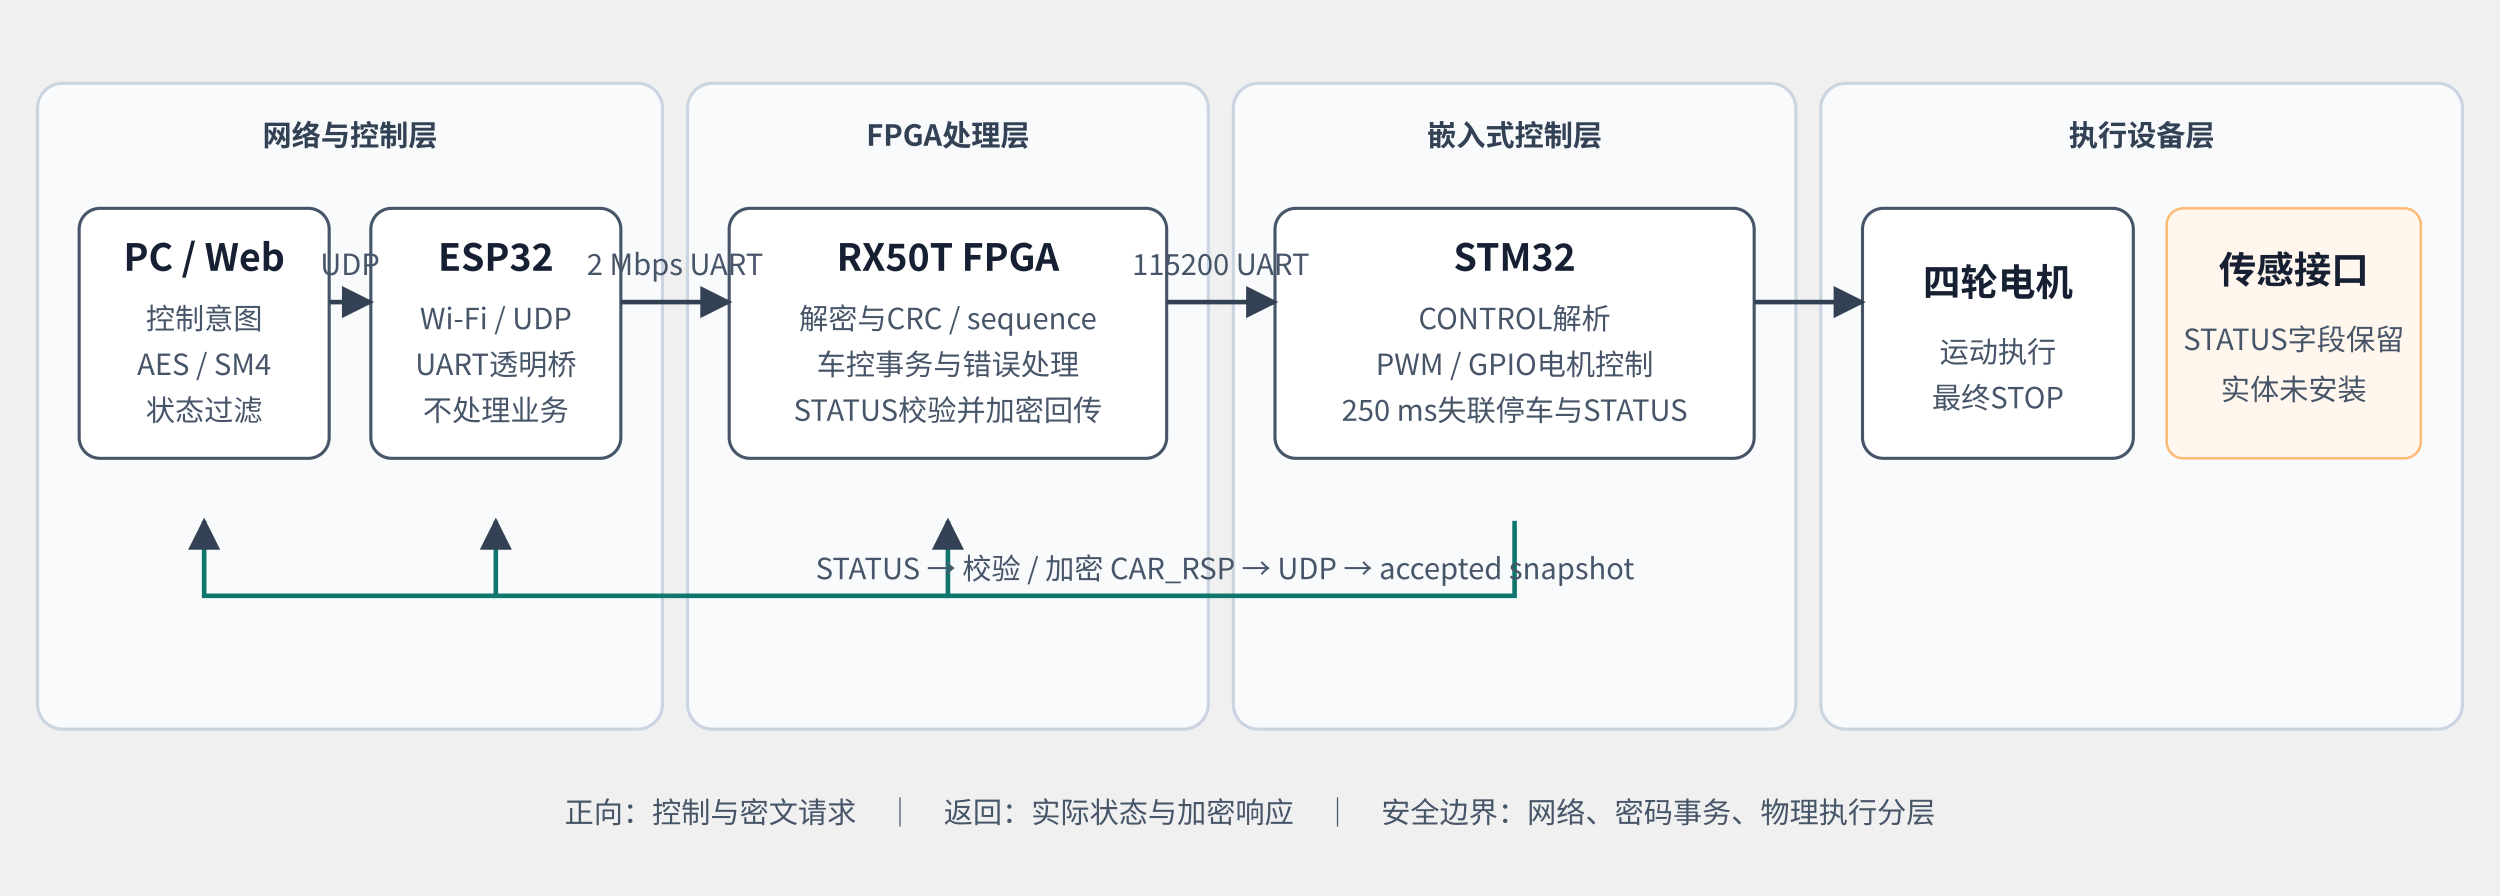
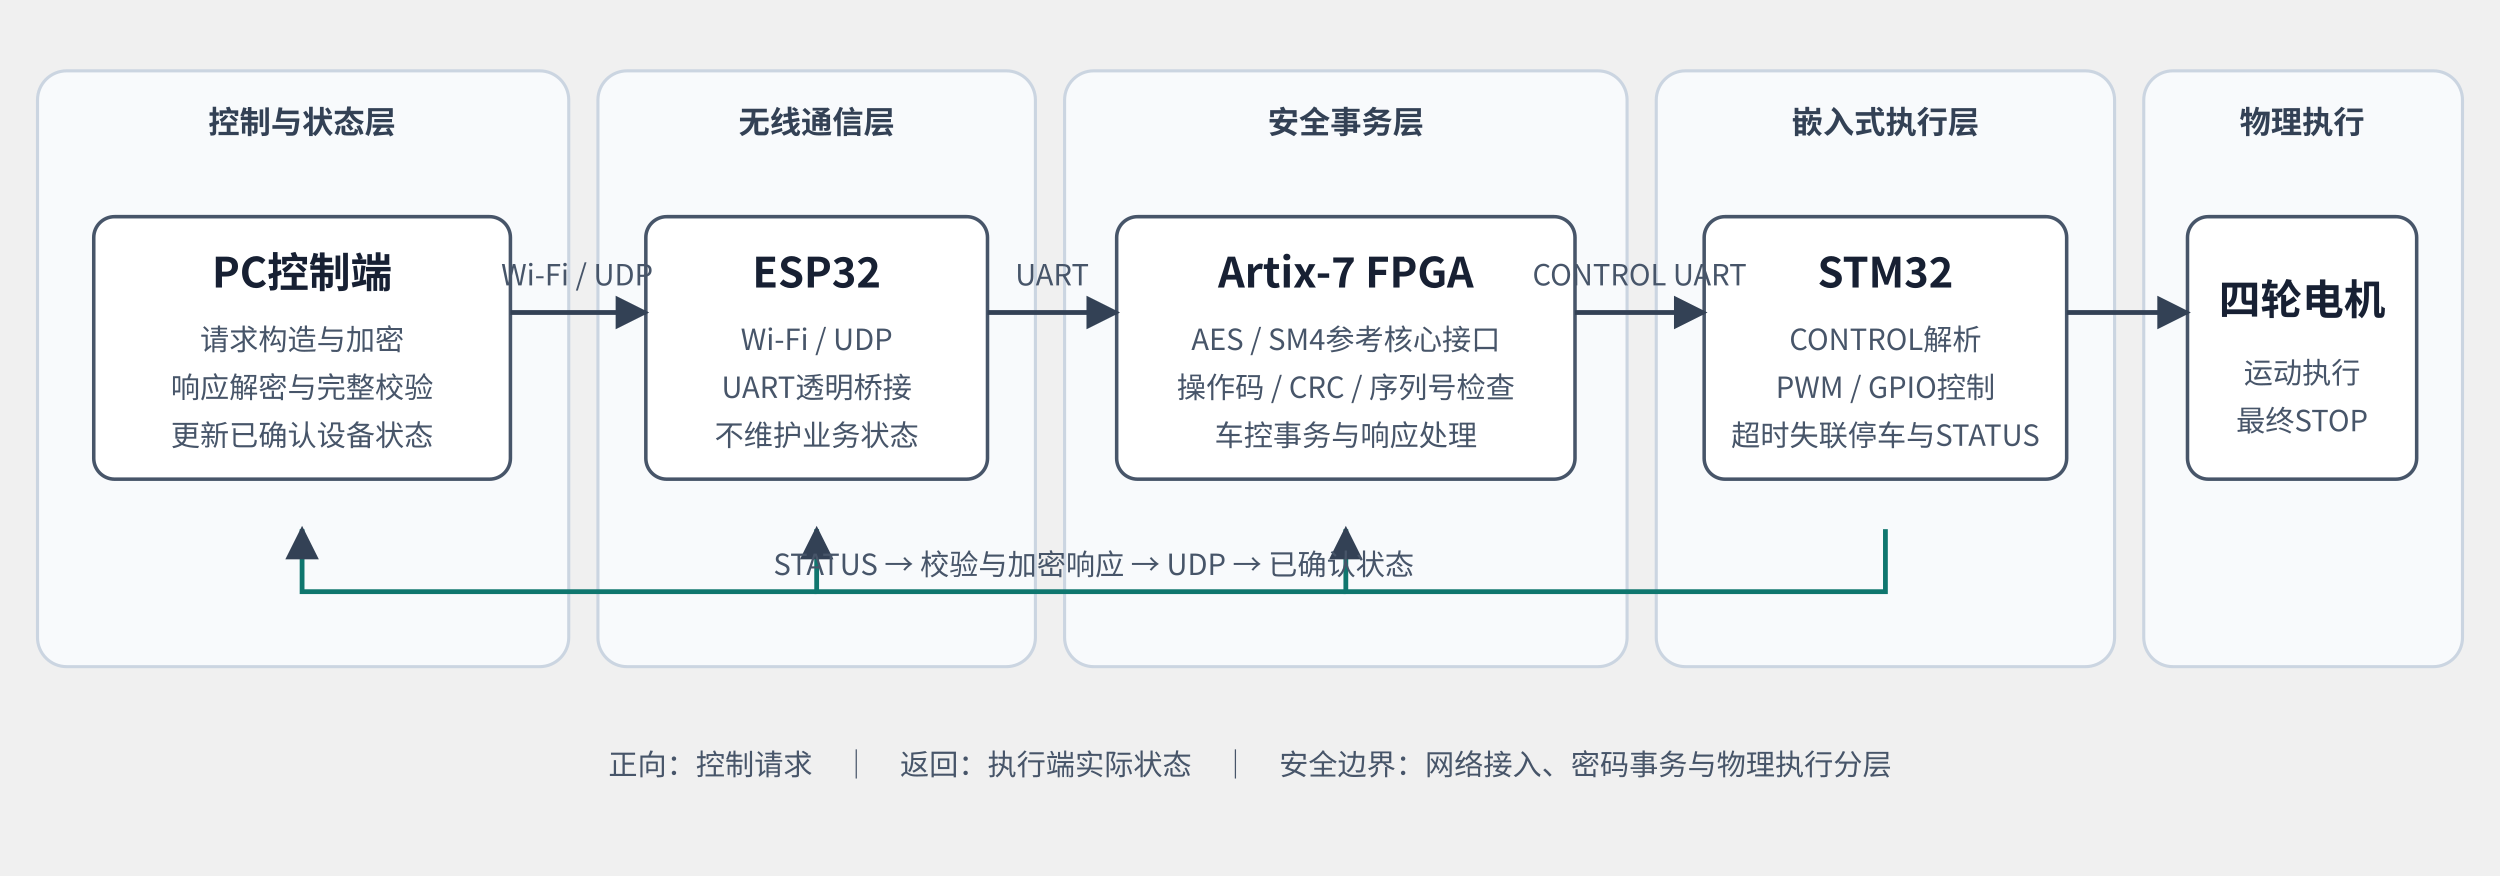
- <svg xmlns="http://www.w3.org/2000/svg" width="1200" height="430" viewBox="0 0 1200 430">
+ <svg xmlns="http://www.w3.org/2000/svg" width="1200" height="420" viewBox="0 0 1200 420">
  <defs>
    <marker id="arrow" viewBox="0 0 10 10" refX="9" refY="5" markerWidth="7" markerHeight="7" orient="auto-start-reverse">
      <path d="M 0 0 L 10 5 L 0 10 z" fill="#334155" />
    </marker>
    <style>
      text { font-family: "Microsoft YaHei", "Noto Sans CJK SC", sans-serif; fill: #172033; }
-       .layer { fill: #f8fafc; stroke: #cbd5e1; stroke-width: 1.5; rx: 12; }
-       .box { fill: #ffffff; stroke: #475569; stroke-width: 1.5; rx: 10; }
-       .title { font-size: 18px; font-weight: 700; }
+       .group { fill: #f8fafc; stroke: #cbd5e1; stroke-width: 1.5; rx: 14; }
+       .box { fill: #ffffff; stroke: #475569; stroke-width: 1.7; rx: 10; }
+       .title { font-size: 20px; font-weight: 700; }
      .small { font-size: 14px; fill: #475569; }
-       .label { font-size: 14px; font-weight: 600; fill: #334155; }
-       .flow { fill: none; stroke: #334155; stroke-width: 2.2; marker-end: url(#arrow); }
-       .return { fill: none; stroke: #0f766e; stroke-width: 2.2; marker-end: url(#arrow); }
-       .note { fill: #fff7ed; stroke: #fdba74; stroke-width: 1.2; rx: 8; }
+       .label { font-size: 15px; font-weight: 600; fill: #334155; }
+       .flow { fill: none; stroke: #334155; stroke-width: 2.3; marker-end: url(#arrow); }
+       .return { fill: none; stroke: #0f766e; stroke-width: 2.3; marker-end: url(#arrow); }
    </style>
  </defs>
-   <rect x="18" y="40" width="300" height="310" class="layer" />
-   <rect x="330" y="40" width="250" height="310" class="layer" />
-   <rect x="592" y="40" width="270" height="310" class="layer" />
-   <rect x="874" y="40" width="308" height="310" class="layer" />
-   <text x="168" y="70" text-anchor="middle" class="label">网络与控制层</text>
-   <text x="455" y="70" text-anchor="middle" class="label">FPGA处理层</text>
-   <text x="727" y="70" text-anchor="middle" class="label">嵌入式控制层</text>
-   <text x="1028" y="70" text-anchor="middle" class="label">执行设备层</text>
-   <rect x="38" y="100" width="120" height="120" class="box" />
-   <text x="98" y="130" text-anchor="middle" class="title">PC / Web</text>
-   <text x="98" y="158" text-anchor="middle" class="small">控制意图</text>
-   <text x="98" y="180" text-anchor="middle" class="small">AES / SM4</text>
-   <text x="98" y="202" text-anchor="middle" class="small">状态过滤</text>
-   <rect x="178" y="100" width="120" height="120" class="box" />
-   <text x="238" y="130" text-anchor="middle" class="title">ESP32</text>
-   <text x="238" y="158" text-anchor="middle" class="small">Wi-Fi / UDP</text>
-   <text x="238" y="180" text-anchor="middle" class="small">UART透明桥</text>
-   <text x="238" y="202" text-anchor="middle" class="small">不处理业务</text>
-   <rect x="350" y="100" width="210" height="120" class="box" />
-   <text x="455" y="130" text-anchor="middle" class="title">RX50T FPGA</text>
-   <text x="455" y="158" text-anchor="middle" class="small">解密与CRC / sequence</text>
-   <text x="455" y="180" text-anchor="middle" class="small">车控事务与错误处理</text>
-   <text x="455" y="202" text-anchor="middle" class="small">STATUS校验并加密回传</text>
-   <rect x="612" y="100" width="230" height="120" class="box" />
-   <text x="727" y="130" text-anchor="middle" class="title">STM32</text>
-   <text x="727" y="158" text-anchor="middle" class="small">CONTROL解析</text>
-   <text x="727" y="180" text-anchor="middle" class="small">PWM / GPIO电机控制</text>
-   <text x="727" y="202" text-anchor="middle" class="small">250 ms失联停车与STATUS</text>
-   <rect x="894" y="100" width="130" height="120" class="box" />
-   <text x="959" y="142" text-anchor="middle" class="title">四轮电机</text>
-   <text x="959" y="174" text-anchor="middle" class="small">运动执行</text>
-   <text x="959" y="196" text-anchor="middle" class="small">最终STOP</text>
-   <rect x="1040" y="100" width="122" height="120" class="note" />
-   <text x="1101" y="136" text-anchor="middle" class="title">传感接口</text>
-   <text x="1101" y="168" text-anchor="middle" class="small">STATUS字段保留</text>
-   <text x="1101" y="192" text-anchor="middle" class="small">实体未安装</text>
-   <path d="M 158 145 L 178 145" class="flow" />
-   <path d="M 298 145 L 350 145" class="flow" />
-   <path d="M 560 145 L 612 145" class="flow" />
-   <path d="M 842 145 L 894 145" class="flow" />
-   <text x="168" y="132" text-anchor="middle" class="small">UDP</text>
-   <text x="324" y="132" text-anchor="middle" class="small">2 Mbps UART</text>
-   <text x="586" y="132" text-anchor="middle" class="small">115200 UART</text>
-   <path d="M 727 250 L 727 286 L 455 286 L 455 250" class="return" />
-   <path d="M 455 286 L 238 286 L 238 250" class="return" />
-   <path d="M 238 286 L 98 286 L 98 250" class="return" />
-   <text x="588" y="278" text-anchor="middle" class="small">STATUS → 校验 / 加密 CAR_RSP → UDP → accepted snapshot</text>
-   <text x="600" y="395" text-anchor="middle" class="small">正向：控制与密文请求　｜　返回：实际状态与加密响应　｜　安全边界：网络、密码事务、物理执行分层</text>
+   <rect x="18" y="34" width="255" height="286" class="group" />
+   <rect x="287" y="34" width="210" height="286" class="group" />
+   <rect x="511" y="34" width="270" height="286" class="group" />
+   <rect x="795" y="34" width="220" height="286" class="group" />
+   <rect x="1029" y="34" width="153" height="286" class="group" />
+   <text x="145" y="64" text-anchor="middle" class="label">控制与状态层</text>
+   <text x="392" y="64" text-anchor="middle" class="label">无线通信层</text>
+   <text x="646" y="64" text-anchor="middle" class="label">安全事务层</text>
+   <text x="905" y="64" text-anchor="middle" class="label">嵌入式执行层</text>
+   <text x="1105" y="64" text-anchor="middle" class="label">物理执行</text>
+   <rect x="45" y="104" width="200" height="126" class="box" />
+   <text x="145" y="138" text-anchor="middle" class="title">PC控制端</text>
+   <text x="145" y="168" text-anchor="middle" class="small">请求构造与加密</text>
+   <text x="145" y="191" text-anchor="middle" class="small">响应解密与完整校验</text>
+   <text x="145" y="214" text-anchor="middle" class="small">更新已确认设备状态</text>
+   <rect x="310" y="104" width="164" height="126" class="box" />
+   <text x="392" y="138" text-anchor="middle" class="title">ESP32</text>
+   <text x="392" y="168" text-anchor="middle" class="small">Wi-Fi / UDP</text>
+   <text x="392" y="191" text-anchor="middle" class="small">UART透明桥接</text>
+   <text x="392" y="214" text-anchor="middle" class="small">不维护业务状态</text>
+   <rect x="536" y="104" width="220" height="126" class="box" />
+   <text x="646" y="138" text-anchor="middle" class="title">Artix-7 FPGA</text>
+   <text x="646" y="168" text-anchor="middle" class="small">AES / SM4参考核心接口</text>
+   <text x="646" y="191" text-anchor="middle" class="small">操作码 / CRC / 序列号检查</text>
+   <text x="646" y="214" text-anchor="middle" class="small">车控事务与响应处理</text>
+   <rect x="818" y="104" width="174" height="126" class="box" />
+   <text x="905" y="138" text-anchor="middle" class="title">STM32</text>
+   <text x="905" y="168" text-anchor="middle" class="small">CONTROL解析</text>
+   <text x="905" y="191" text-anchor="middle" class="small">PWM / GPIO控制</text>
+   <text x="905" y="214" text-anchor="middle" class="small">超时失联停车与STATUS</text>
+   <rect x="1050" y="104" width="110" height="126" class="box" />
+   <text x="1105" y="151" text-anchor="middle" class="title">四轮电机</text>
+   <text x="1105" y="184" text-anchor="middle" class="small">运动执行</text>
+   <text x="1105" y="207" text-anchor="middle" class="small">最终STOP</text>
+   <path d="M 245 150 L 310 150" class="flow" />
+   <path d="M 474 150 L 536 150" class="flow" />
+   <path d="M 756 150 L 818 150" class="flow" />
+   <path d="M 992 150 L 1050 150" class="flow" />
+   <text x="277" y="137" text-anchor="middle" class="small">Wi-Fi / UDP</text>
+   <text x="505" y="137" text-anchor="middle" class="small">UART</text>
+   <text x="787" y="137" text-anchor="middle" class="small">CONTROL UART</text>
+   <path d="M 905 254 L 905 284 L 646 284 L 646 254" class="return" />
+   <path d="M 646 284 L 392 284 L 392 254" class="return" />
+   <path d="M 392 284 L 145 284 L 145 254" class="return" />
+   <text x="525" y="276" text-anchor="middle" class="small">STATUS → 校验与加密响应 → UDP → 已确认状态</text>
+   <text x="600" y="372" text-anchor="middle" class="small">正向：控制请求　｜　返回：执行端实际状态　｜　安全边界：网络接入、密码事务与物理执行分层</text>
</svg>
